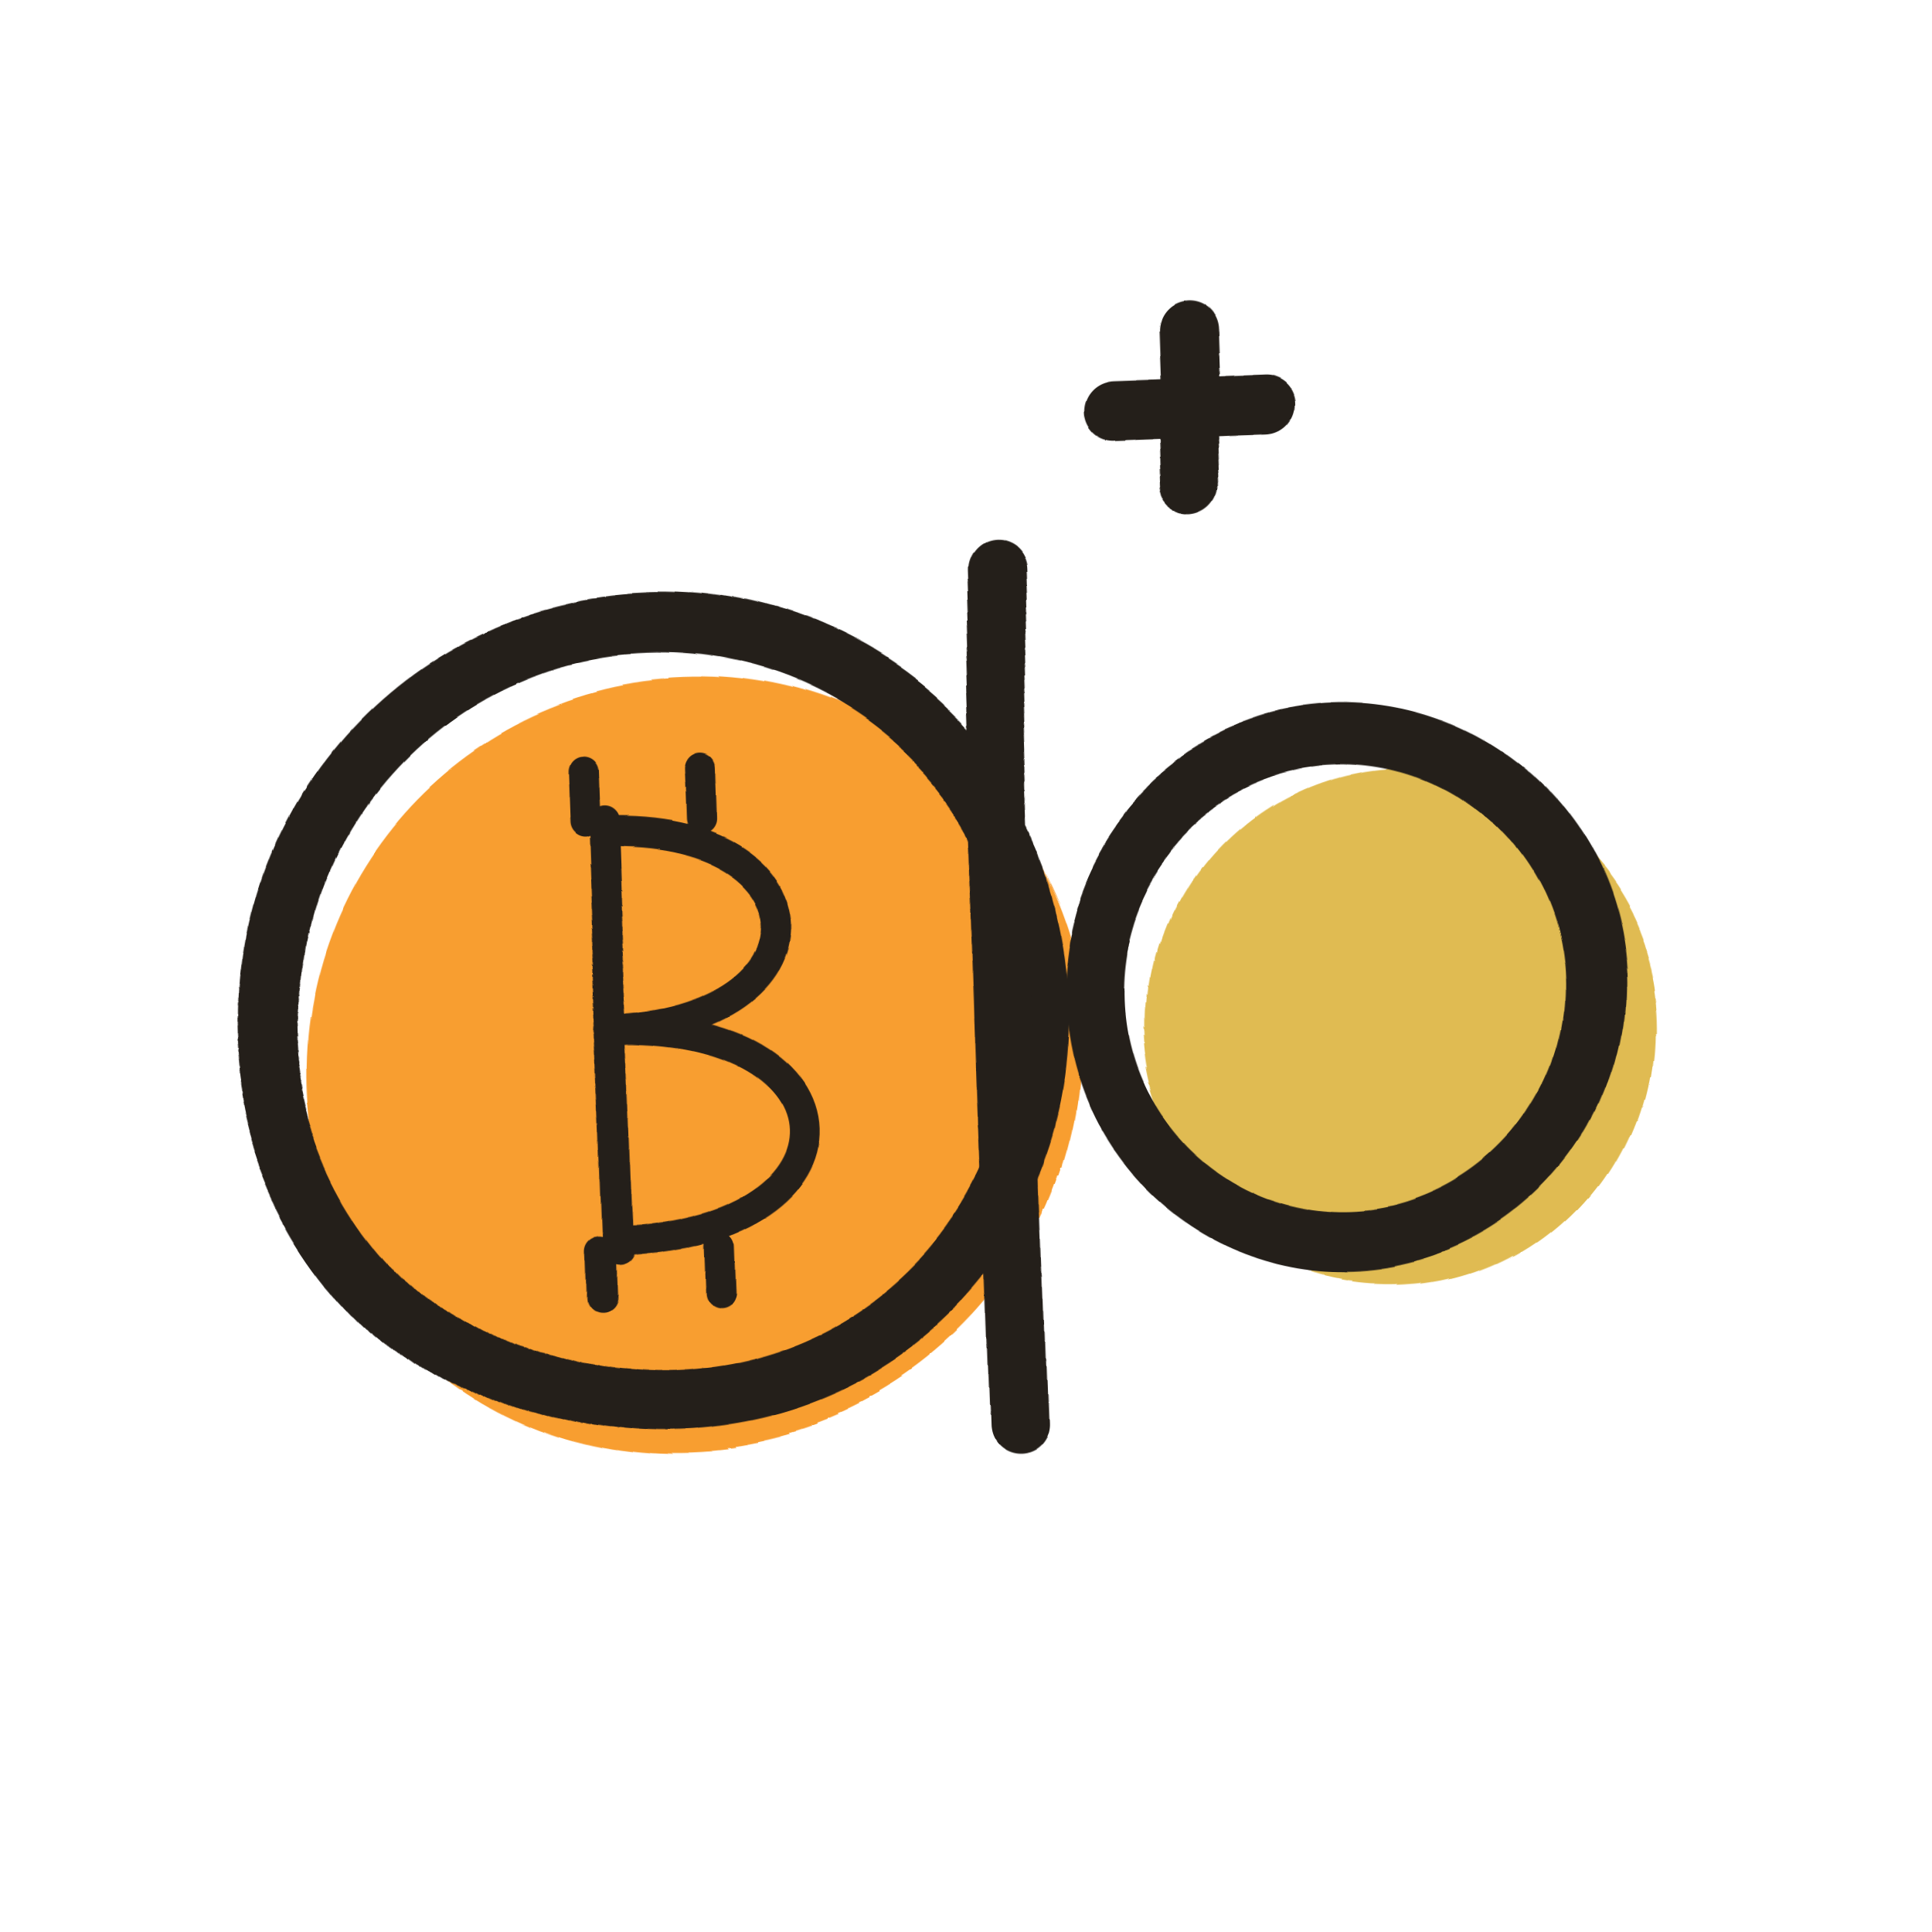
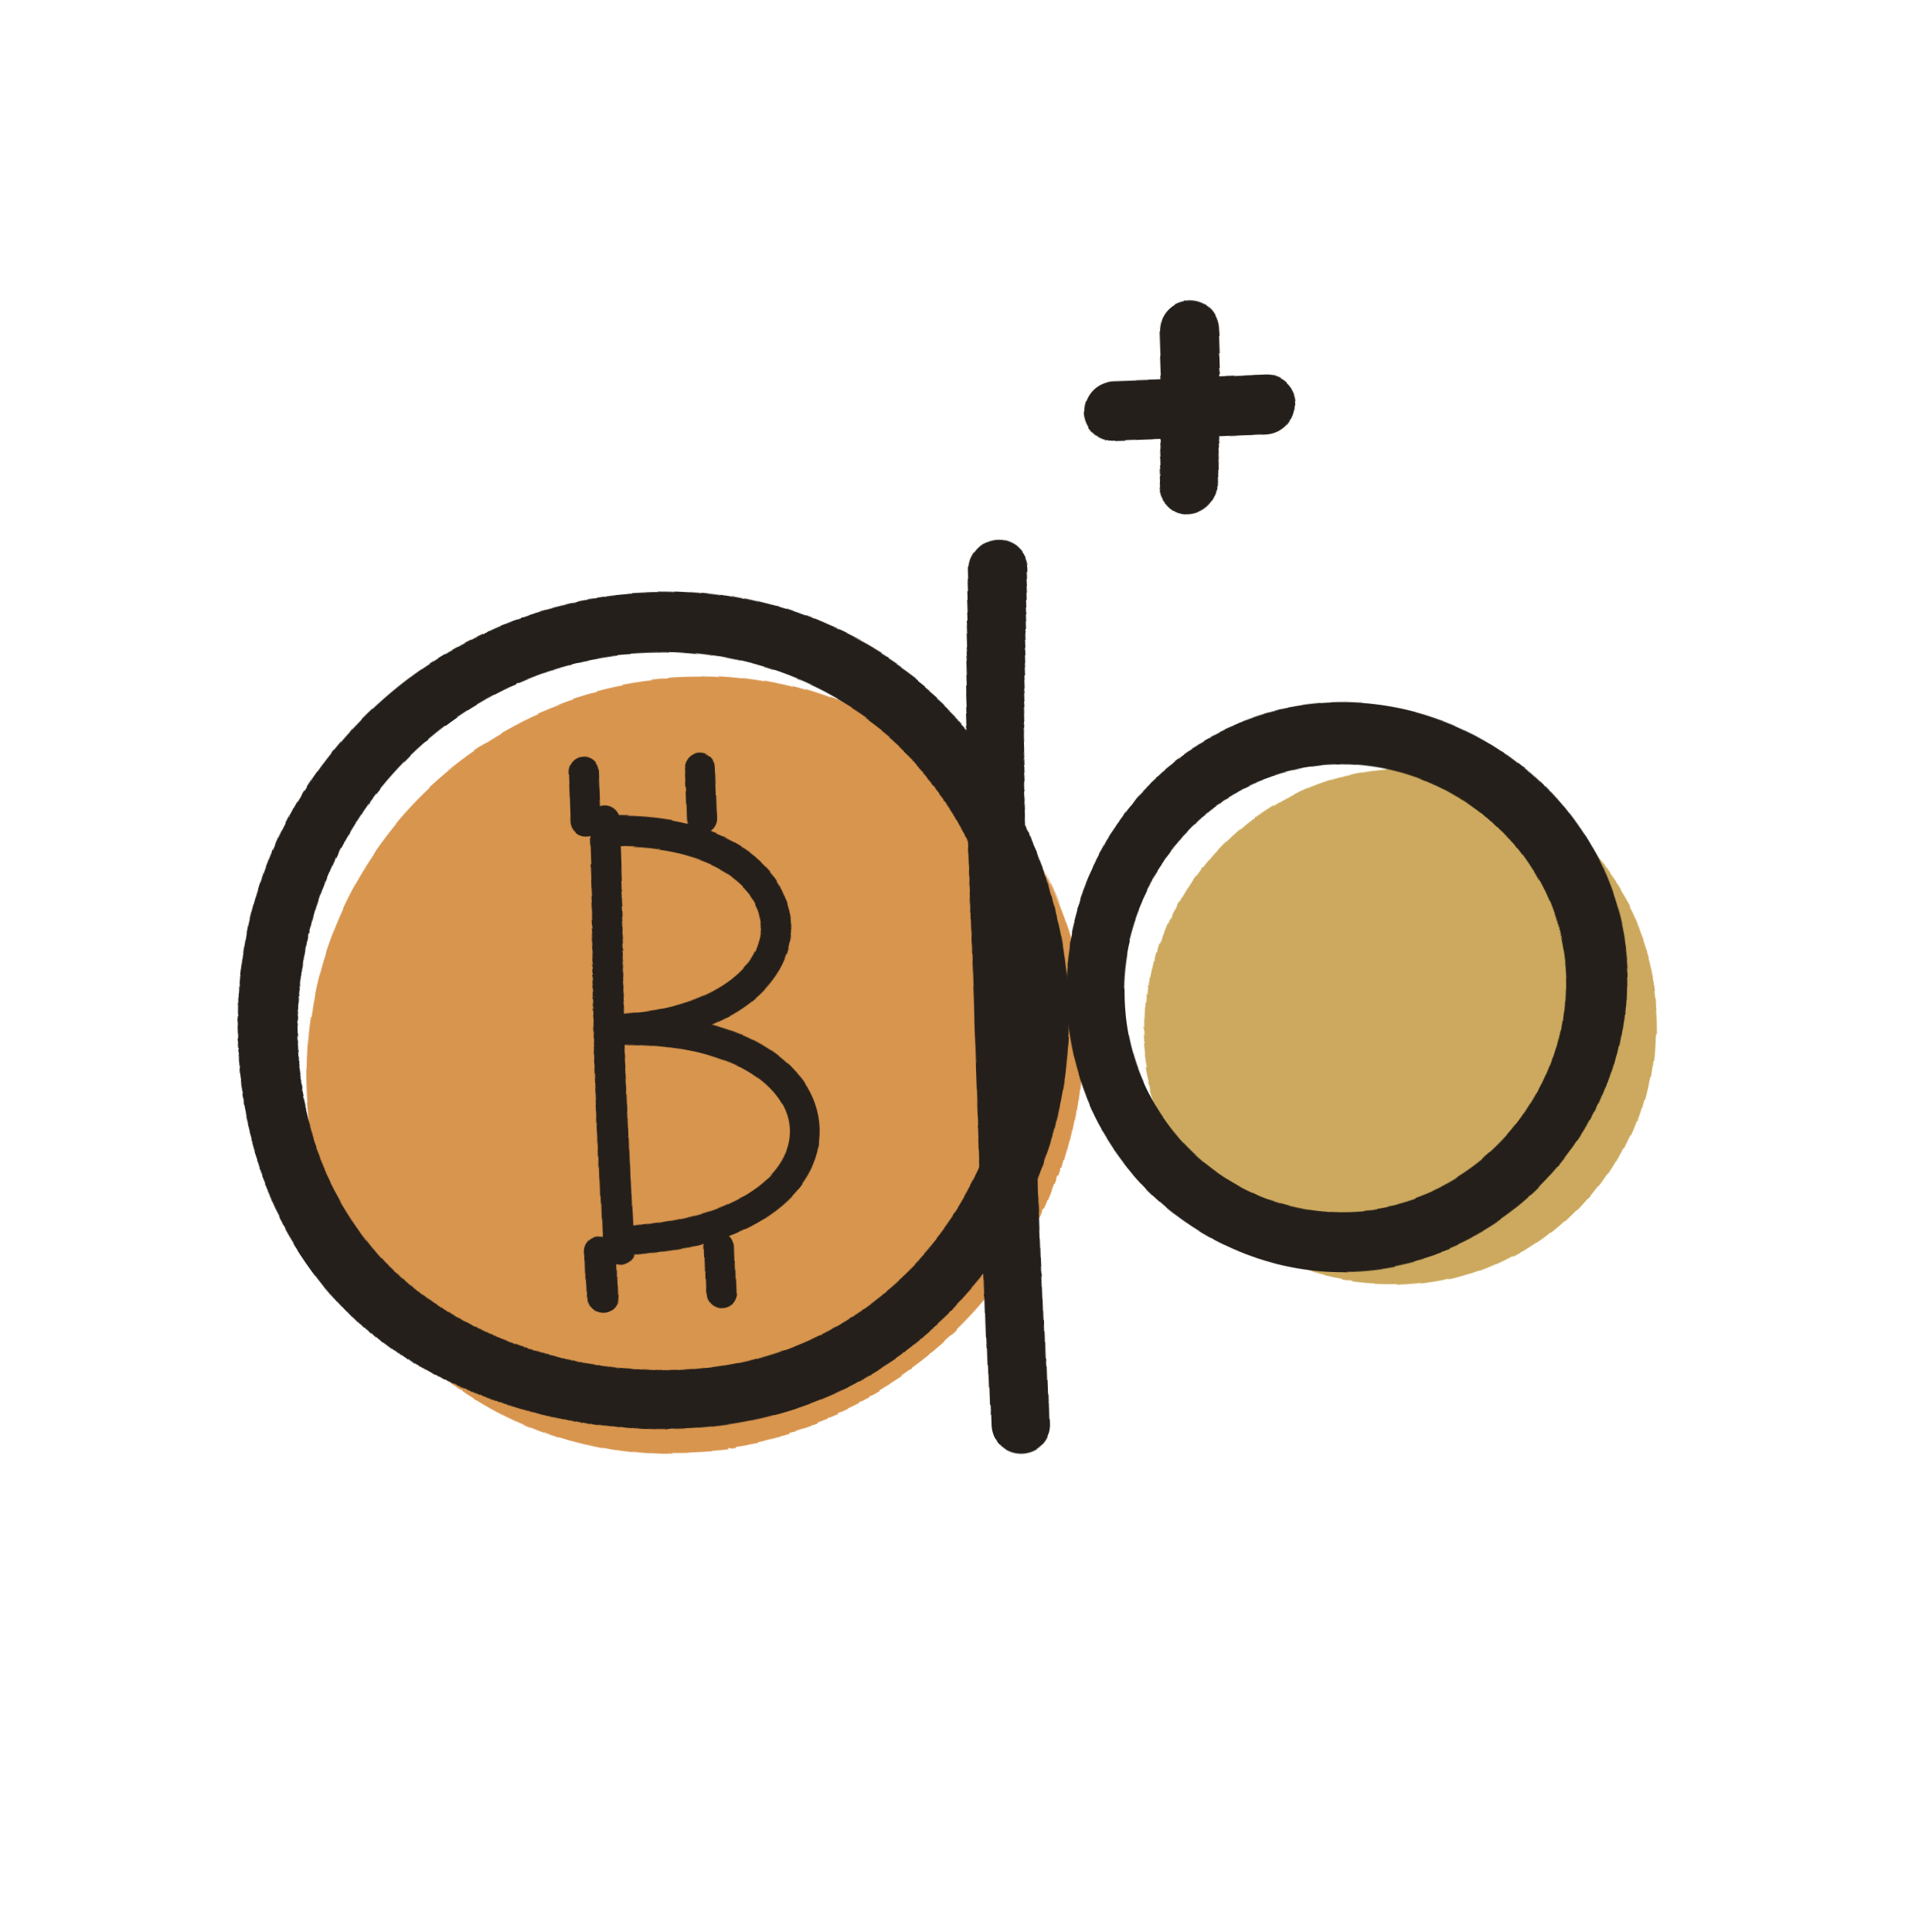
<svg xmlns="http://www.w3.org/2000/svg" viewBox="0 0 100 100">
  <defs>
    <filter id="ri" x="-30%" y="-30%" width="160%" height="160%">
      <feTurbulence type="fractalNoise" baseFrequency="0.021" numOctaves="2" seed="310" result="n" />
      <feDisplacementMap in="SourceGraphic" in2="n" scale="2.7" xChannelSelector="R" yChannelSelector="G" />
    </filter>
    <filter id="rf" x="-30%" y="-30%" width="160%" height="160%">
      <feTurbulence type="fractalNoise" baseFrequency="0.015" numOctaves="2" seed="323" result="n" />
      <feDisplacementMap in="SourceGraphic" in2="n" scale="4.4" xChannelSelector="R" yChannelSelector="G" />
    </filter>
  </defs>
  <g transform="rotate(-2 50 50)">
    <g filter="url(#rf)" transform="translate(1.6 2.2)" opacity="0.9" stroke="none">
-       <circle cx="34" cy="52" r="20" fill="#F7931A" />
-       <circle cx="70" cy="52" r="13" fill="#ddb43f" />
+       <circle cx="34" cy="52" r="20" fill="#D4893B" />
+       <circle cx="70" cy="52" r="13" fill="#C7A04C" />
    </g>
    <g filter="url(#ri)" fill="none" stroke="#241f1a" stroke-width="3.1" stroke-linecap="round" stroke-linejoin="round">
      <circle cx="34" cy="52" r="20" />
      <g transform="translate(34 52) scale(0.5) translate(-50 -50)">
        <path d="M45 30 L45 74" />
        <path d="M43 25 L43 30" />
        <path d="M55 25 L55 30" />
        <path d="M43 74 L43 79" />
        <path d="M55 74 L55 79" />
        <path d="M45 31 C68 31,68 51,45 51" />
        <path d="M45 51 C71 51,71 73,45 73" />
      </g>
      <circle cx="70" cy="52" r="13" />
      <path d="M52 30 L52 74" />
      <path d="M58 22 L66 22" />
      <path d="M62 18 L62 26" />
    </g>
  </g>
</svg>
